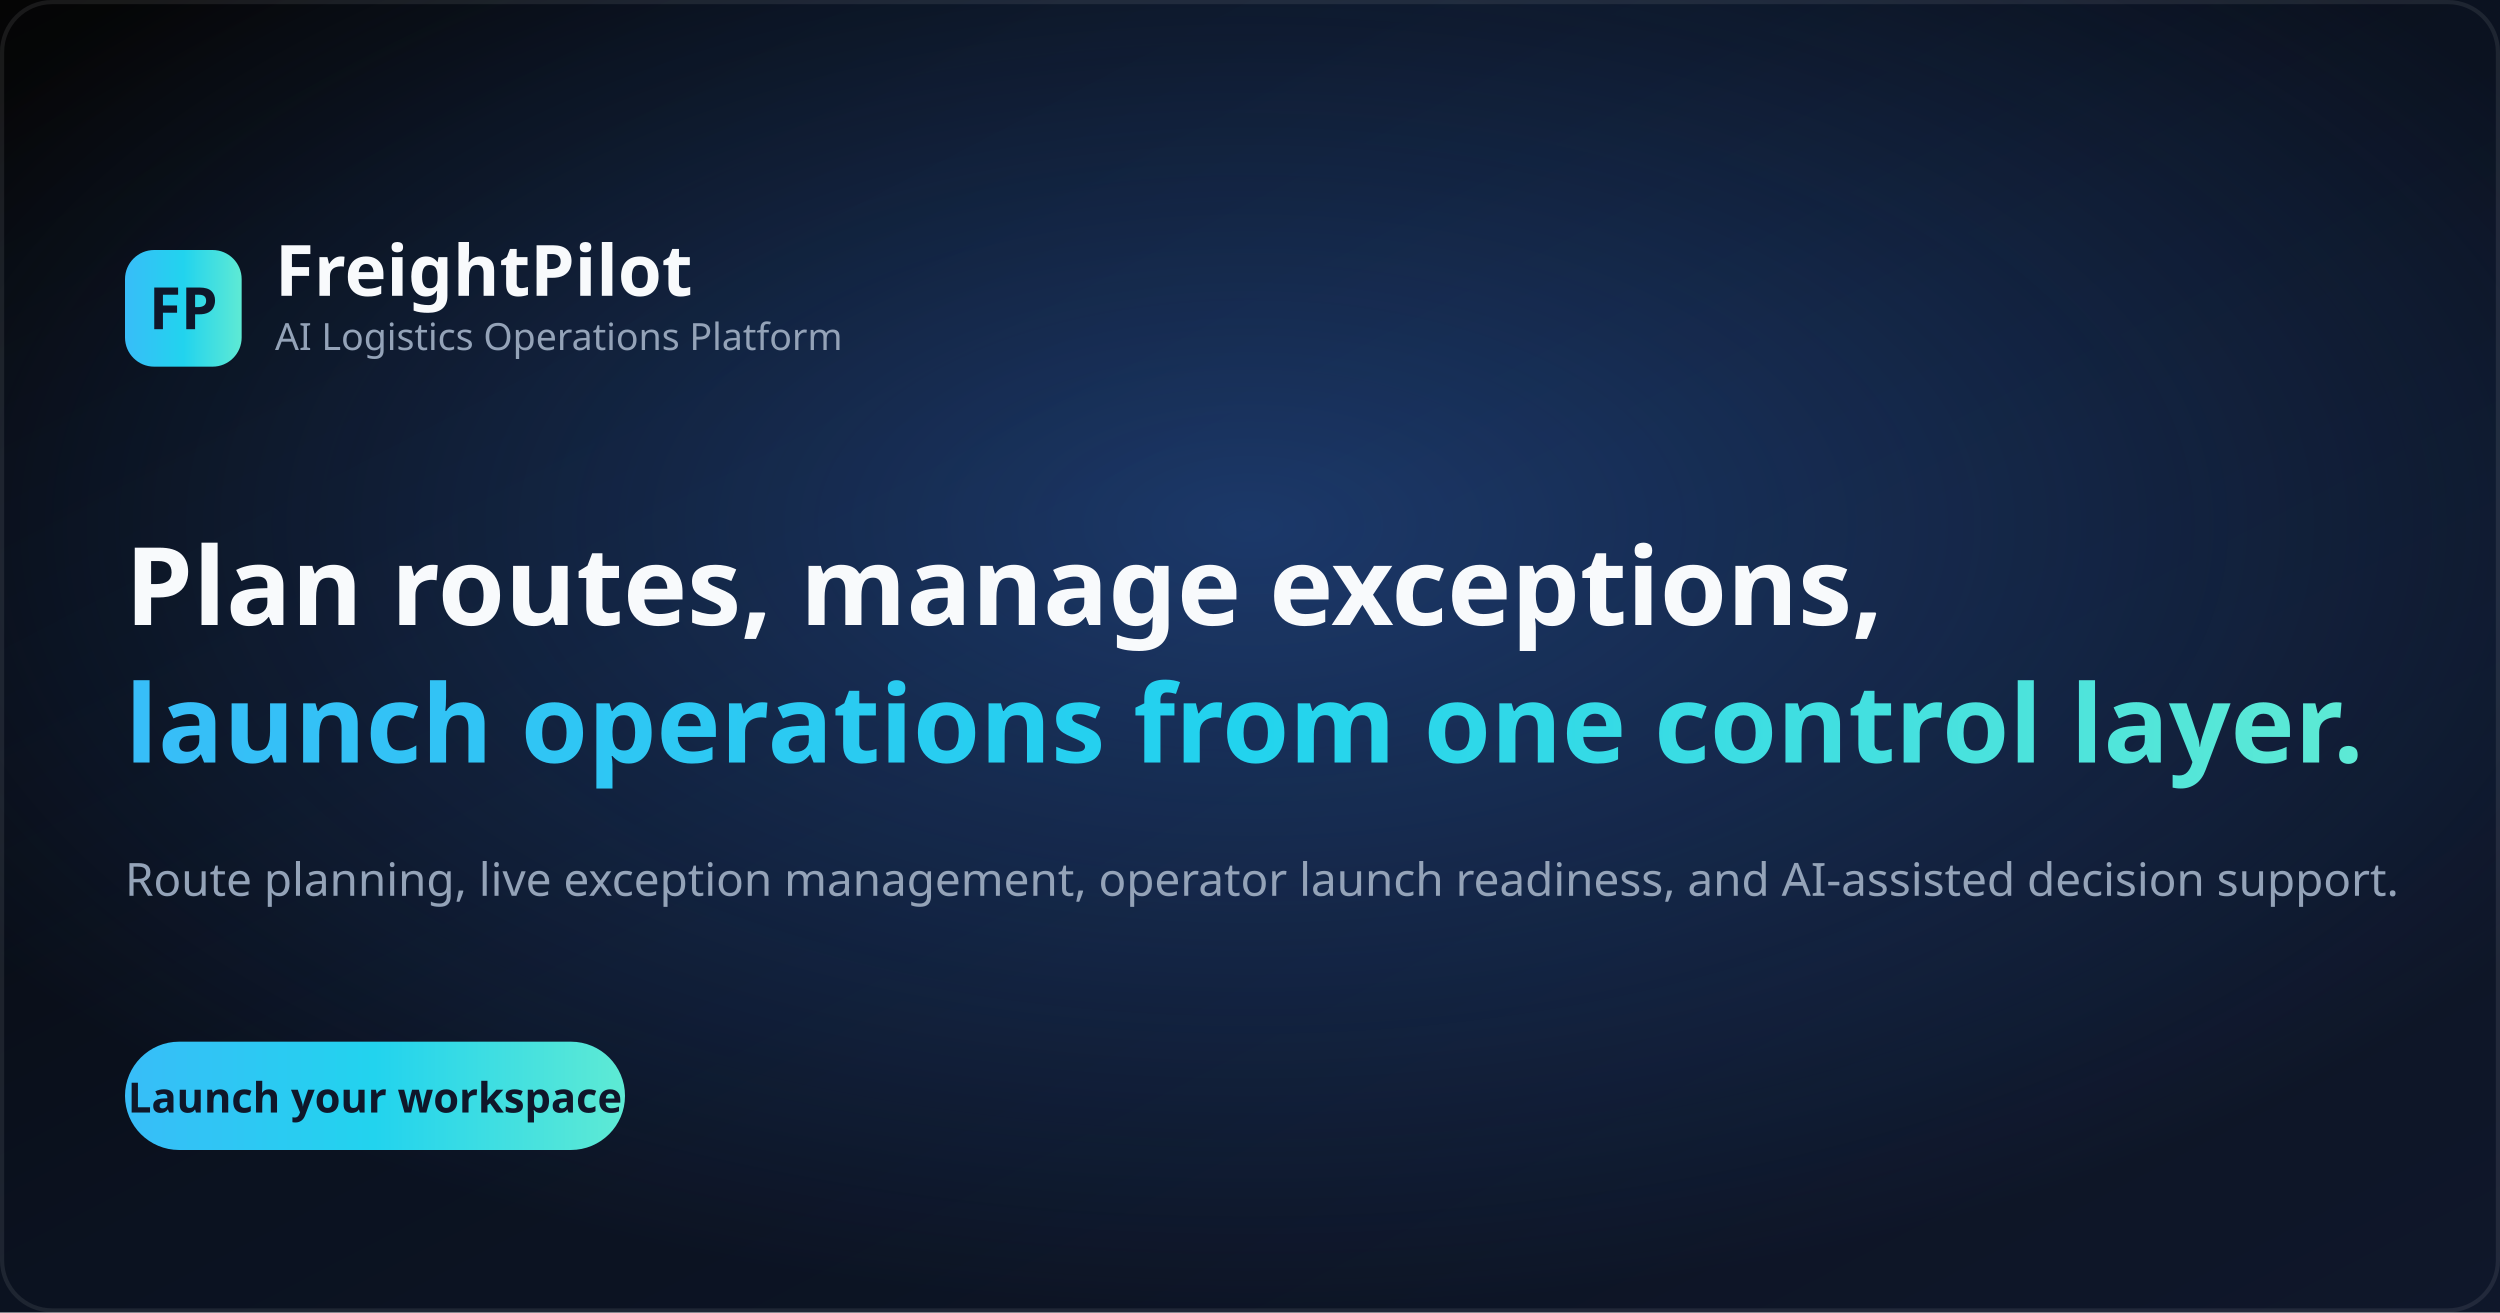
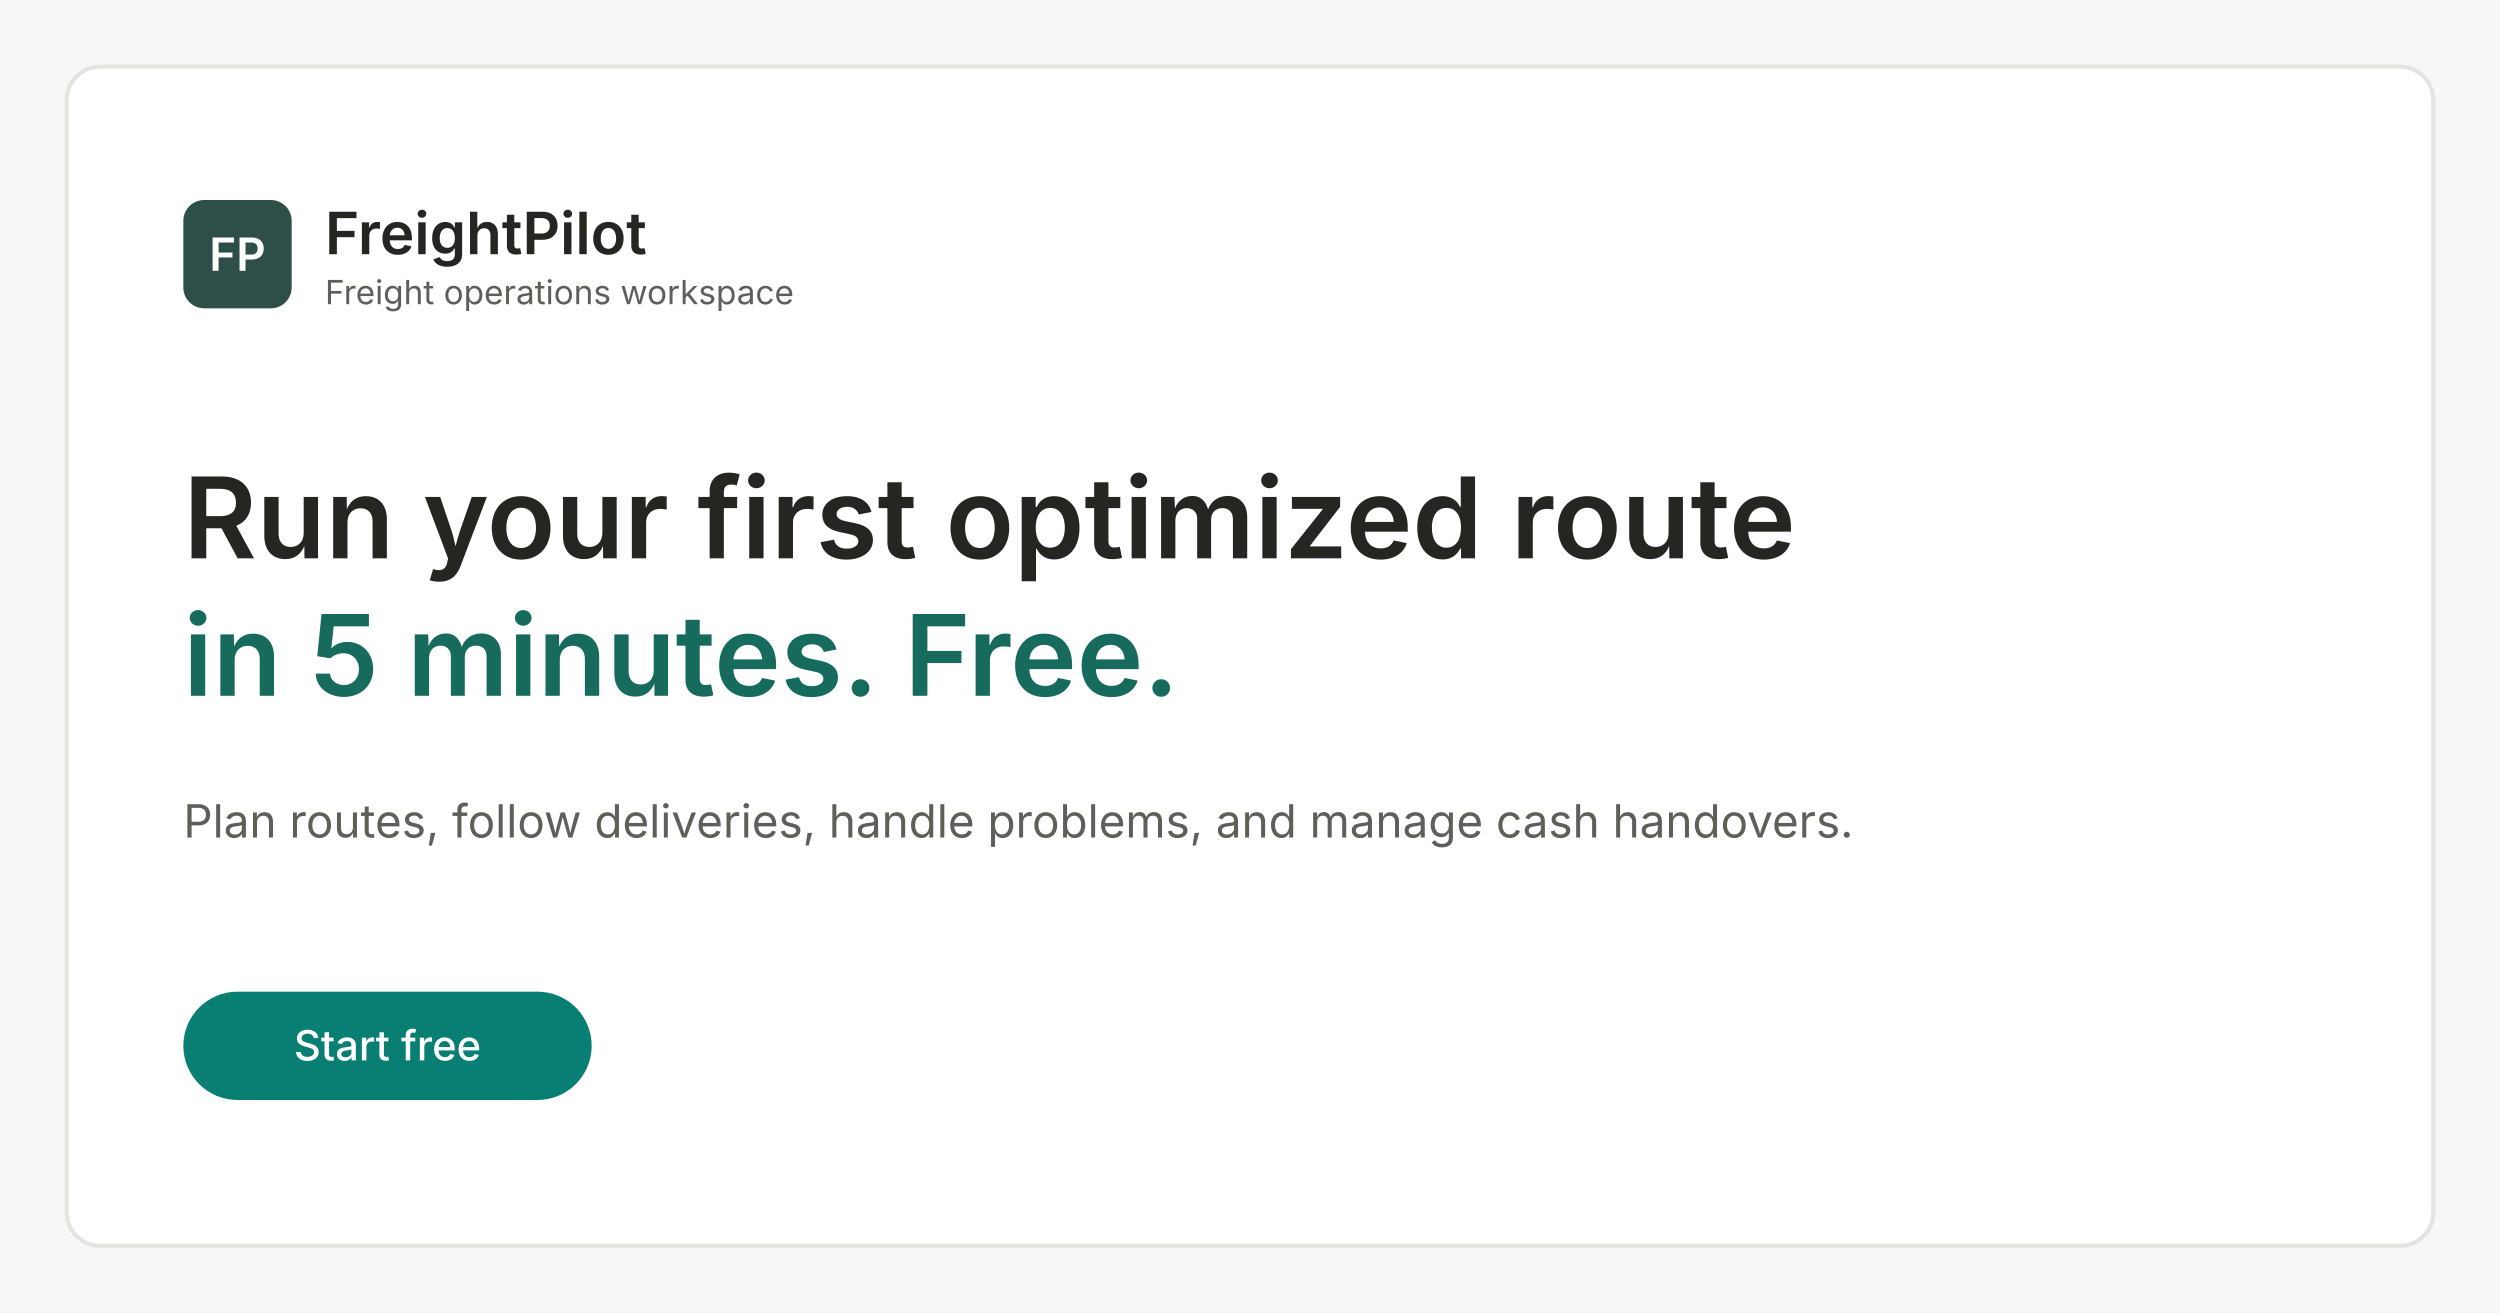
<svg xmlns="http://www.w3.org/2000/svg" viewBox="0 0 1200 630">
-   <defs>
-     <linearGradient id="bg" x1="0" y1="0" x2="1" y2="1">
-       <stop offset="0" stop-color="#050505" />
-       <stop offset="0.5" stop-color="#0b1220" />
-       <stop offset="1" stop-color="#0f172a" />
-     </linearGradient>
-     <linearGradient id="accent" x1="0" y1="0" x2="1" y2="0">
-       <stop offset="0" stop-color="#38bdf8" />
-       <stop offset="0.5" stop-color="#22d3ee" />
-       <stop offset="1" stop-color="#5eead4" />
-     </linearGradient>
-     <radialGradient id="glow" cx="0.5" cy="0.4" r="0.6">
-       <stop offset="0" stop-color="#3b82f6" stop-opacity="0.35" />
-       <stop offset="1" stop-color="#3b82f6" stop-opacity="0" />
-     </radialGradient>
-   </defs>
-   <rect width="1200" height="630" fill="url(#bg)" />
-   <rect width="1200" height="630" fill="url(#glow)" />
-   <rect x="1" y="1" width="1198" height="628" fill="none" stroke="#ffffff" stroke-opacity="0.08" stroke-width="2" rx="24" />
-   <rect x="60" y="120" width="56" height="56" rx="14" fill="url(#accent)" />
-   <text x="88" y="158" font-family="'Space Grotesk', system-ui, sans-serif" font-size="28" font-weight="700" fill="#0f172a" text-anchor="middle">FP</text>
-   <text x="132" y="142" font-family="'Space Grotesk', system-ui, sans-serif" font-size="34" font-weight="700" fill="#f8fafc">FreightPilot</text>
-   <text x="132" y="168" font-family="system-ui, sans-serif" font-size="18" fill="#94a3b8">AI Logistics Operations Platform</text>
-   <text x="60" y="300" font-family="'Space Grotesk', system-ui, sans-serif" font-size="52" font-weight="700" fill="#f8fafc">Plan routes, manage exceptions,</text>
-   <text x="60" y="366" font-family="'Space Grotesk', system-ui, sans-serif" font-size="52" font-weight="700" fill="url(#accent)">launch operations from one control layer.</text>
-   <text x="60" y="430" font-family="system-ui, sans-serif" font-size="22" fill="#94a3b8">Route planning, live exception management, operator launch readiness, and AI-assisted decision support.</text>
-   <rect x="60" y="500" width="240" height="52" rx="26" fill="url(#accent)" />
-   <text x="180" y="534" font-family="system-ui, sans-serif" font-size="20" font-weight="600" fill="#0f172a" text-anchor="middle">Launch your workspace</text>
+   <rect width="1200" height="630" fill="#f7f7f5" />
+   <rect x="32" y="32" width="1136" height="566" rx="16" fill="#ffffff" stroke="#e5e4e0" stroke-width="2" />
+   <rect x="88" y="96" width="52" height="52" rx="10" fill="#2e4f47" />
+   <text x="114" y="130" font-family="ui-sans-serif, system-ui, -apple-system, sans-serif" font-size="22" font-weight="600" fill="#ffffff" text-anchor="middle">FP</text>
+   <text x="156" y="122" font-family="ui-sans-serif, system-ui, -apple-system, sans-serif" font-size="28" font-weight="600" fill="#252522">FreightPilot</text>
+   <text x="156" y="146" font-family="ui-sans-serif, system-ui, -apple-system, sans-serif" font-size="16" fill="#5f5f59">Freight operations workspace</text>
+   <text x="88" y="268" font-family="ui-sans-serif, system-ui, -apple-system, sans-serif" font-size="54" font-weight="600" fill="#252522">Run your first optimized route</text>
+   <text x="88" y="334" font-family="ui-sans-serif, system-ui, -apple-system, sans-serif" font-size="54" font-weight="600" fill="#176b5c">in 5 minutes. Free.</text>
+   <text x="88" y="402" font-family="ui-sans-serif, system-ui, -apple-system, sans-serif" font-size="22" fill="#5f5f59">Plan routes, follow deliveries, handle problems, and manage cash handovers.</text>
+   <rect x="88" y="476" width="196" height="52" rx="26" fill="#087f72" />
+   <text x="186" y="509" font-family="ui-sans-serif, system-ui, -apple-system, sans-serif" font-size="20" font-weight="500" fill="#ffffff" text-anchor="middle">Start free</text>
</svg>
